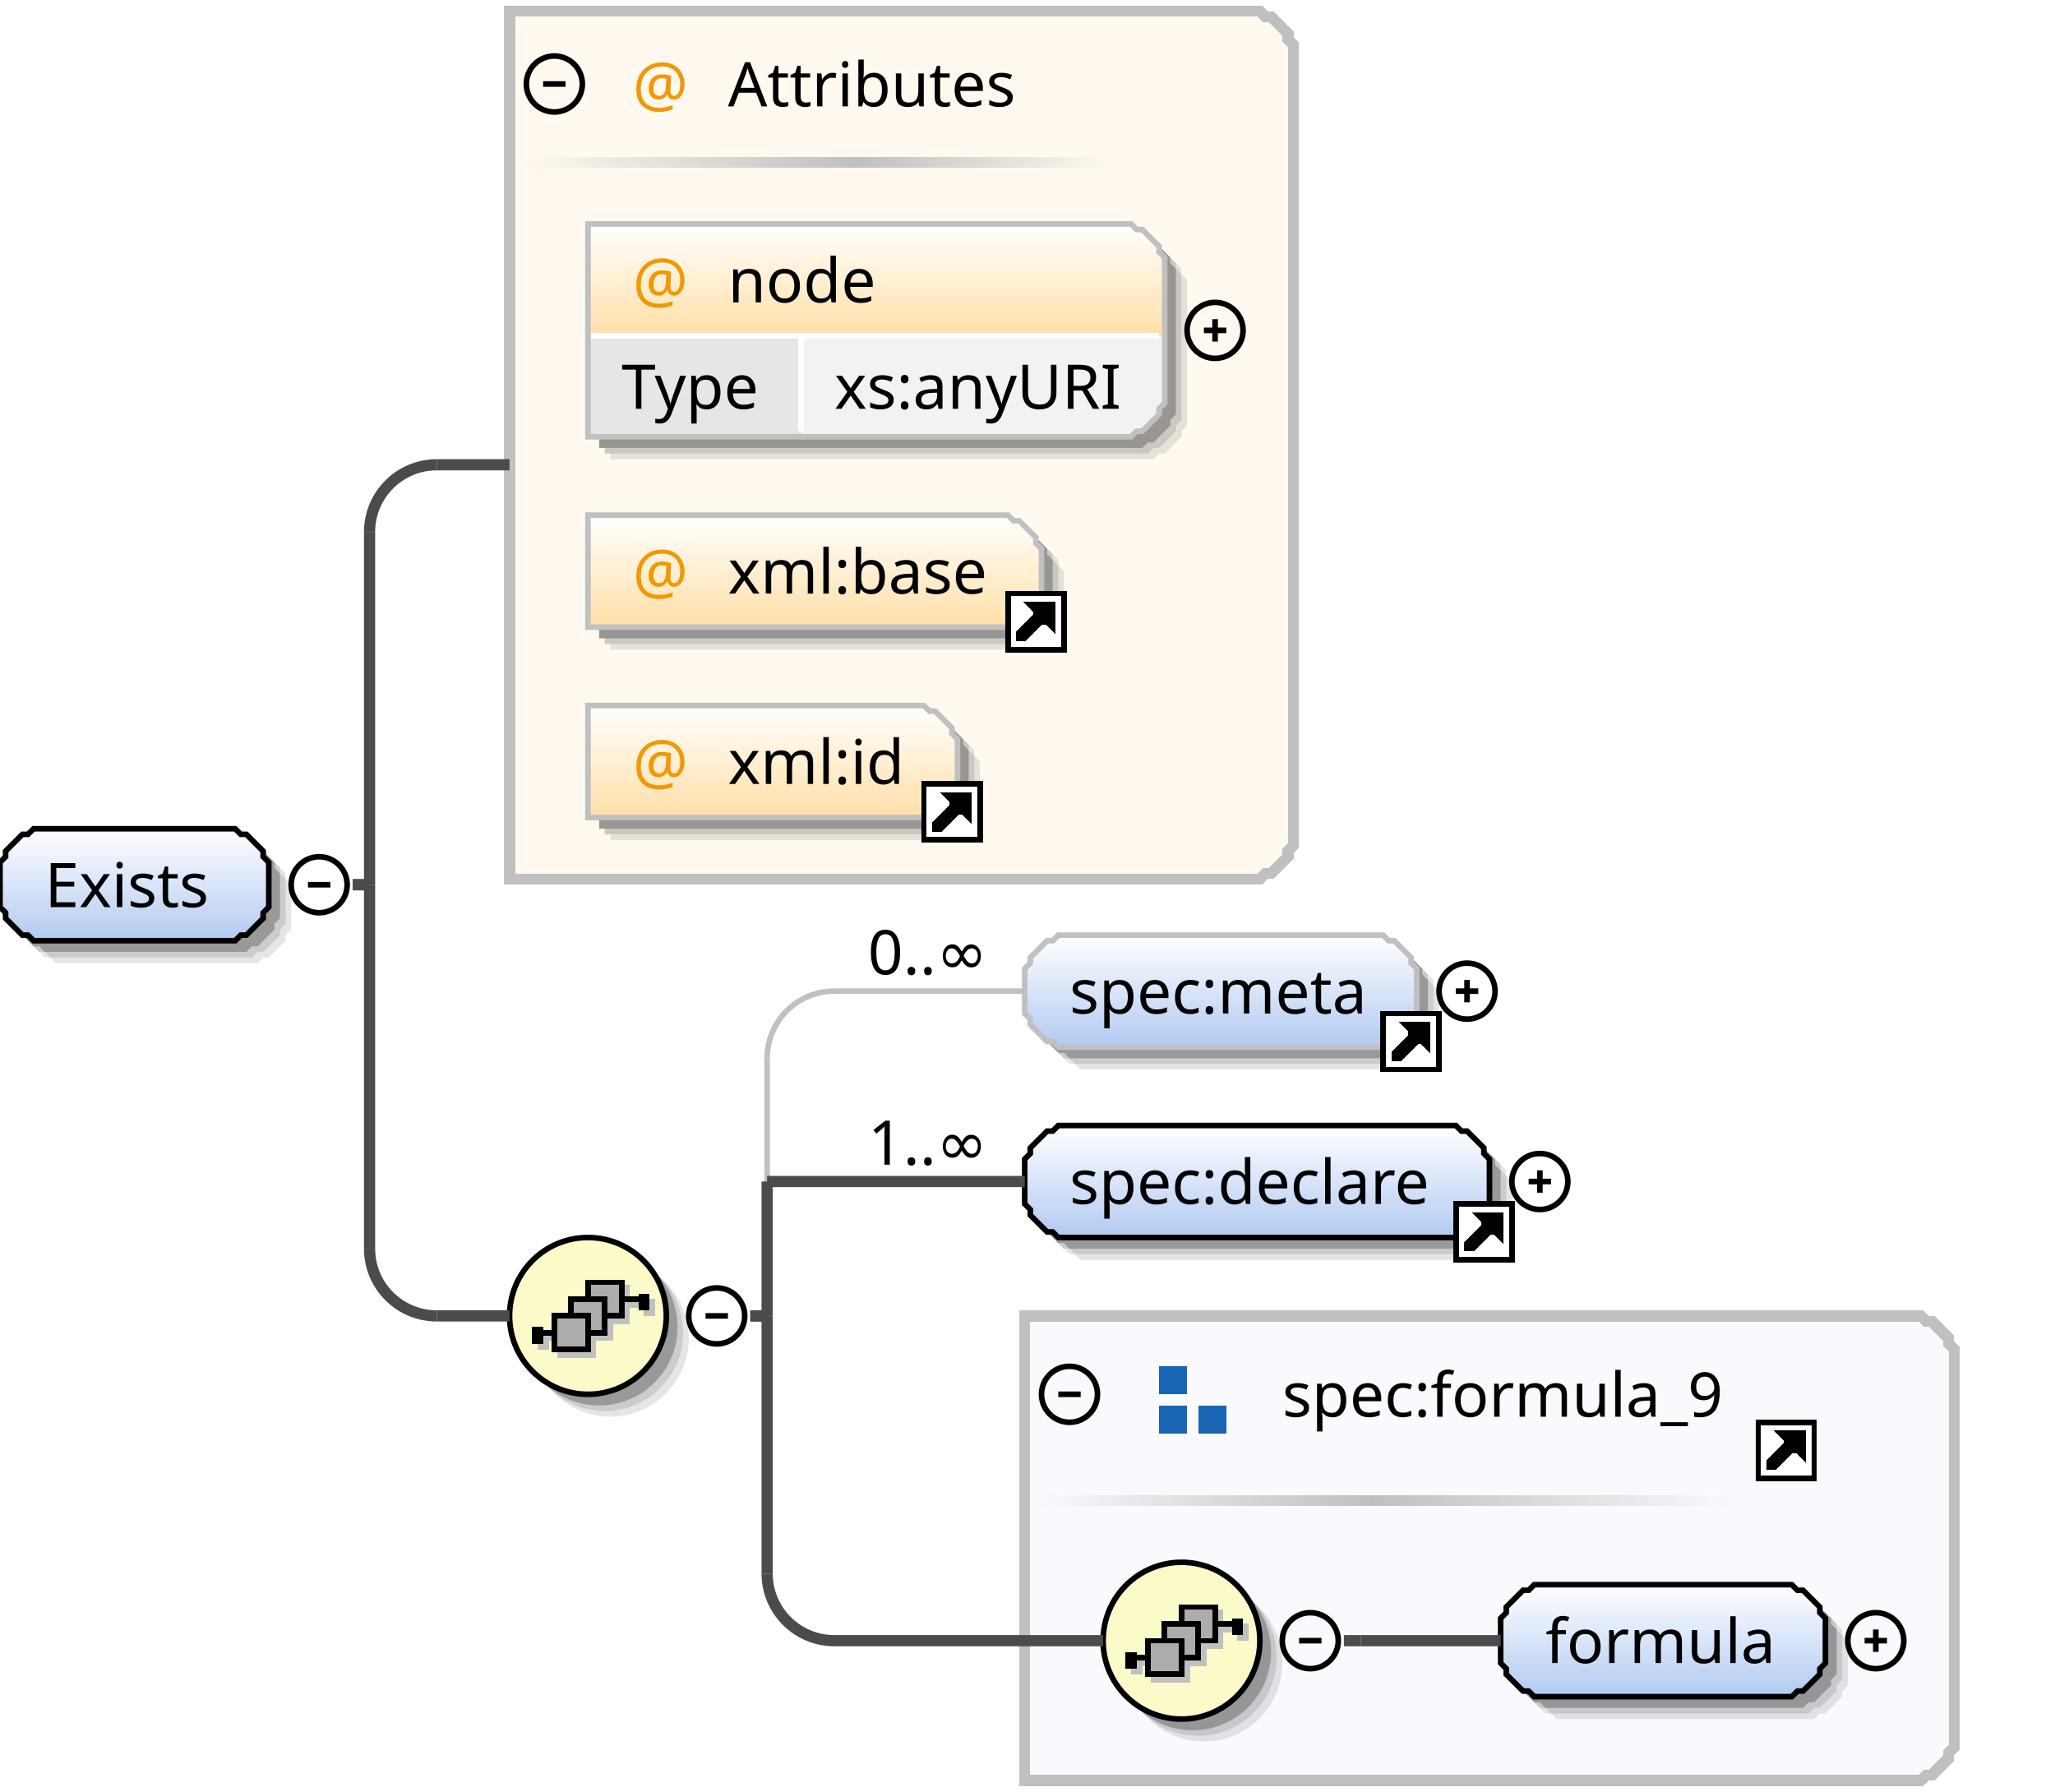
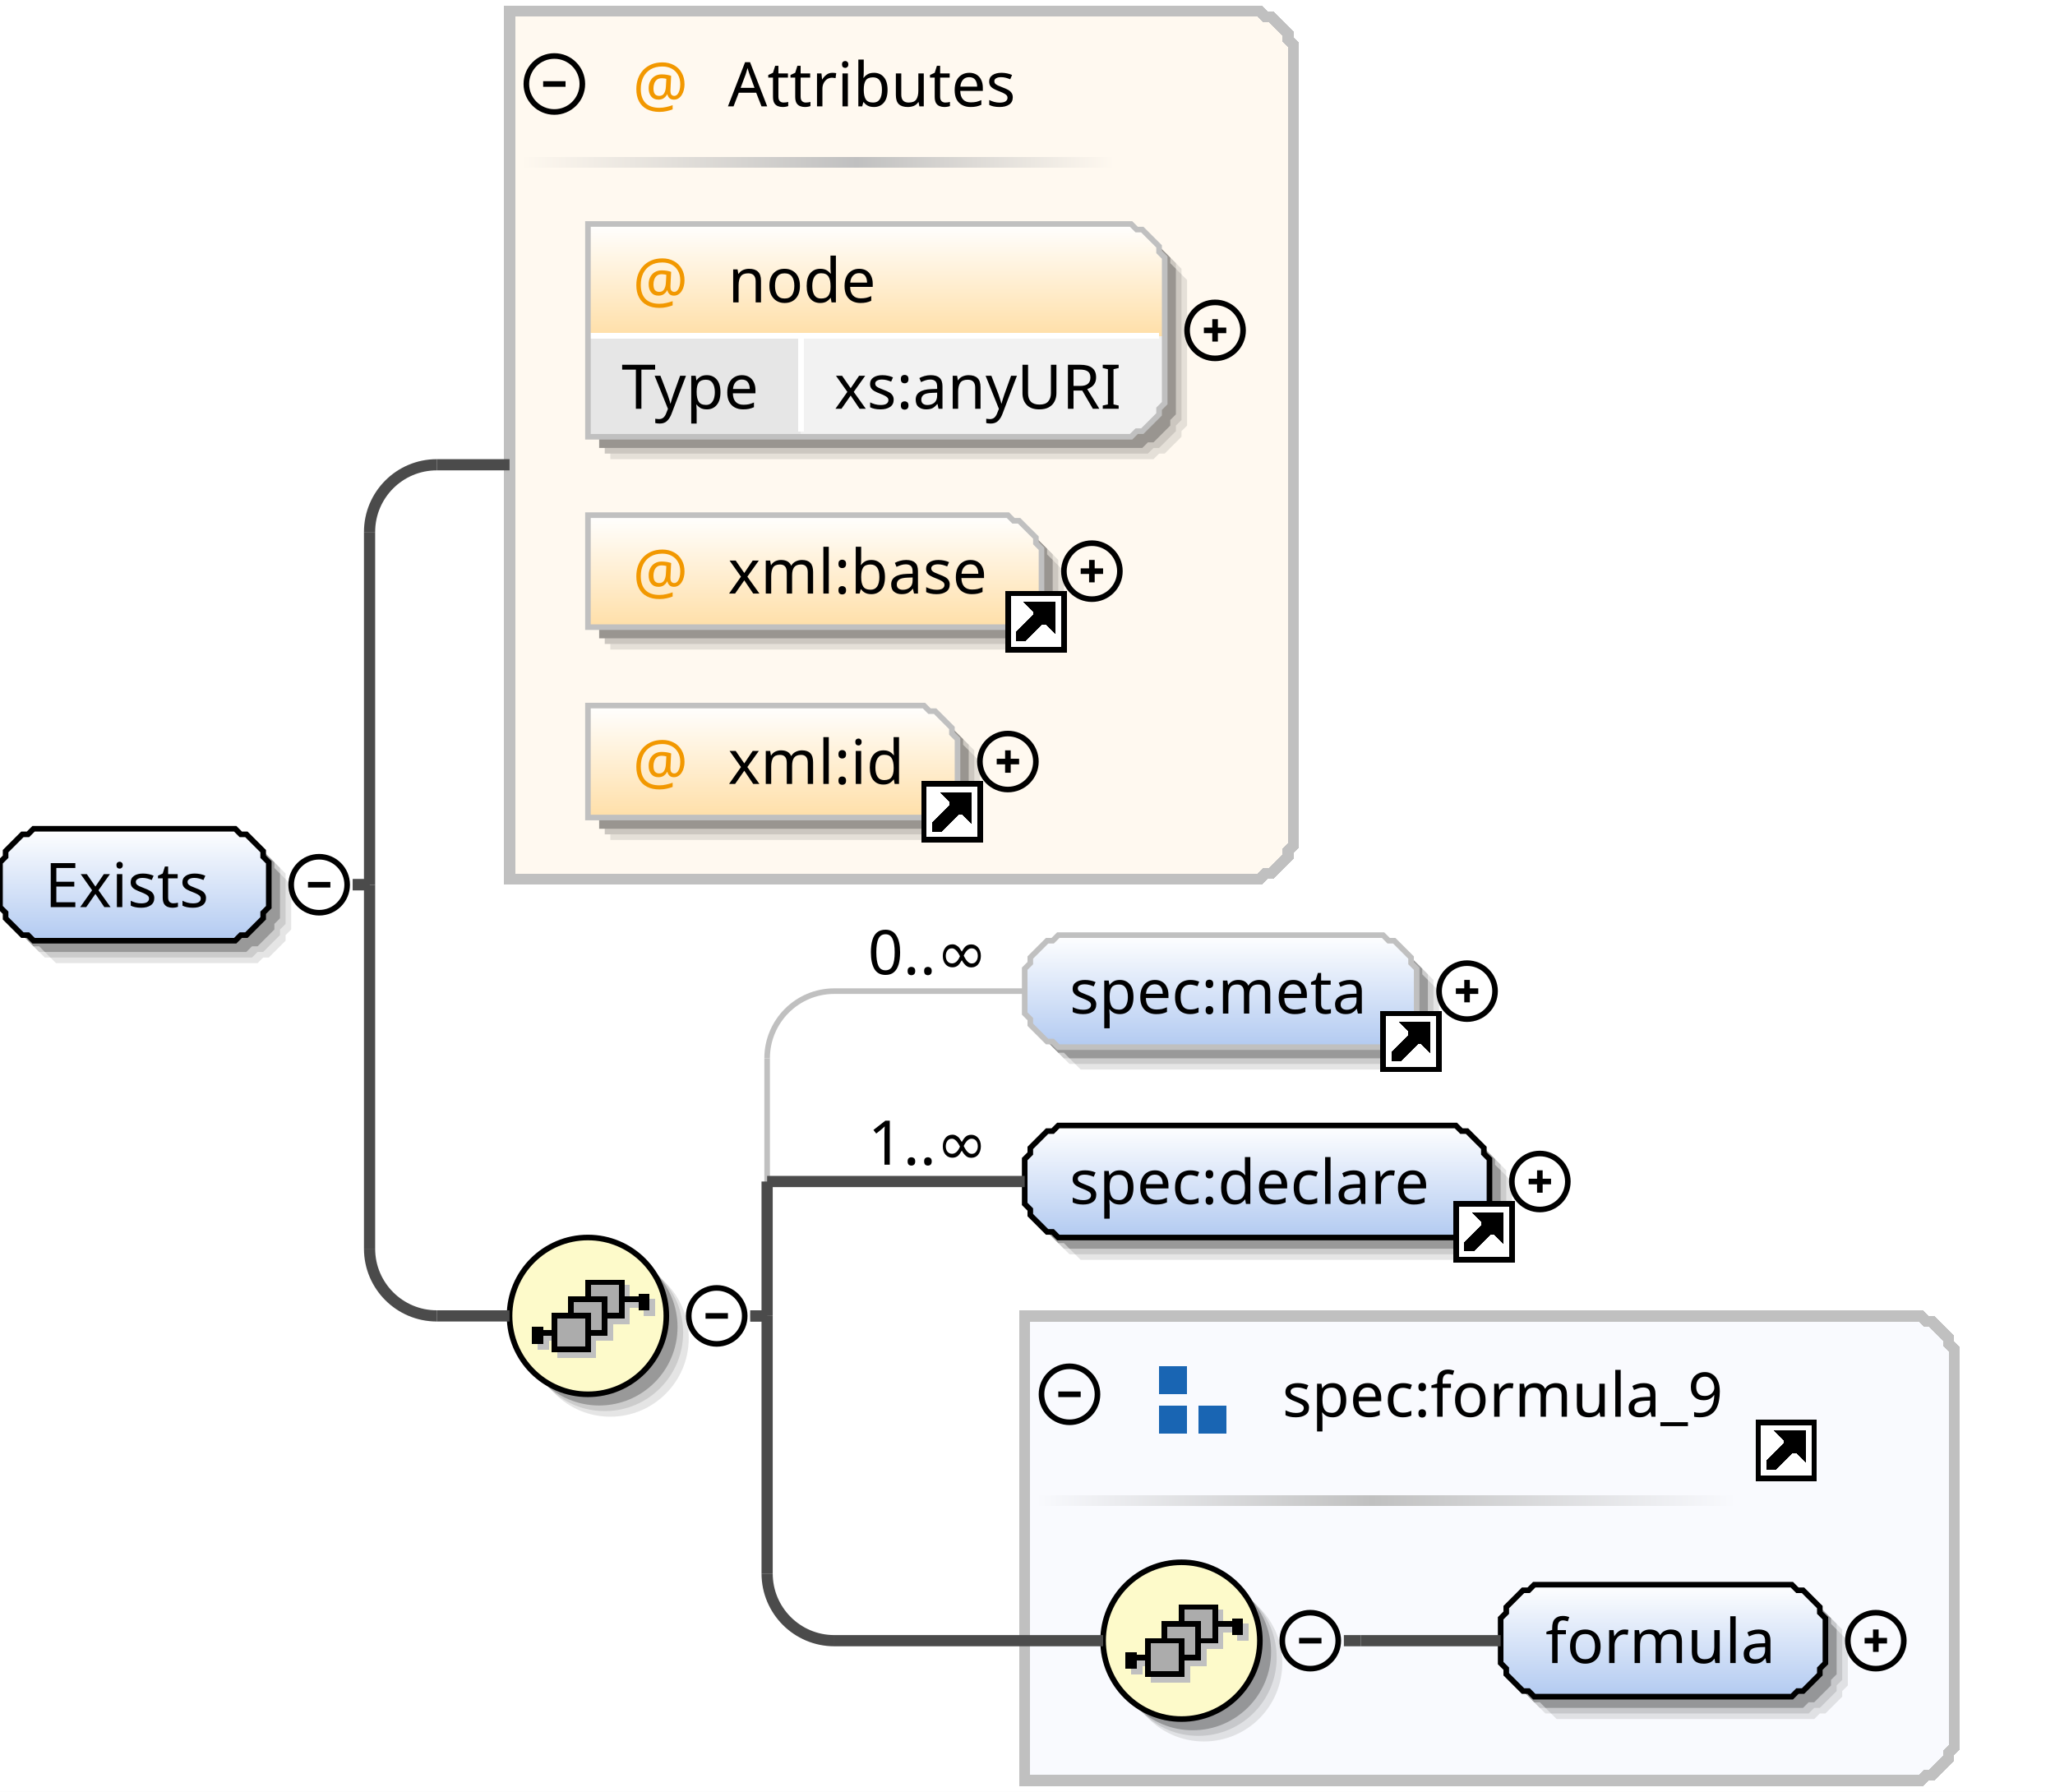
<svg xmlns="http://www.w3.org/2000/svg" color-interpolation="auto" color-rendering="auto" fill="black" fill-opacity="1" font-family="'Dialog'" font-size="12" font-style="normal" font-weight="normal" height="320" image-rendering="auto" shape-rendering="auto" stroke="black" stroke-dasharray="none" stroke-dashoffset="0" stroke-linecap="square" stroke-linejoin="miter" stroke-miterlimit="10" stroke-opacity="1" stroke-width="1" text-rendering="auto" width="367">
  <defs id="genericDefs" />
  <g>
    <defs id="defs1">
      <linearGradient gradientUnits="userSpaceOnUse" id="linearGradient1" spreadMethod="pad" x1="0" x2="0" y1="148" y2="168">
        <stop offset="0%" stop-color="white" stop-opacity="1" />
        <stop offset="100%" stop-color="rgb(178,202,241)" stop-opacity="1" />
      </linearGradient>
      <linearGradient gradientUnits="userSpaceOnUse" id="linearGradient2" spreadMethod="pad" x1="153" x2="199" y1="28" y2="28">
        <stop offset="0%" stop-color="silver" stop-opacity="1" />
        <stop offset="100%" stop-color="rgb(255,249,240)" stop-opacity="1" />
      </linearGradient>
      <linearGradient gradientUnits="userSpaceOnUse" id="linearGradient3" spreadMethod="pad" x1="93" x2="153" y1="28" y2="28">
        <stop offset="0%" stop-color="rgb(255,249,240)" stop-opacity="1" />
        <stop offset="100%" stop-color="silver" stop-opacity="1" />
      </linearGradient>
      <linearGradient gradientUnits="userSpaceOnUse" id="linearGradient4" spreadMethod="pad" x1="105" x2="105" y1="40" y2="60">
        <stop offset="0%" stop-color="white" stop-opacity="1" />
        <stop offset="100%" stop-color="rgb(255,223,168)" stop-opacity="1" />
      </linearGradient>
      <linearGradient gradientUnits="userSpaceOnUse" id="linearGradient5" spreadMethod="pad" x1="105" x2="105" y1="92" y2="112">
        <stop offset="0%" stop-color="white" stop-opacity="1" />
        <stop offset="100%" stop-color="rgb(255,223,168)" stop-opacity="1" />
      </linearGradient>
      <linearGradient gradientUnits="userSpaceOnUse" id="linearGradient6" spreadMethod="pad" x1="105" x2="105" y1="126" y2="146">
        <stop offset="0%" stop-color="white" stop-opacity="1" />
        <stop offset="100%" stop-color="rgb(255,223,168)" stop-opacity="1" />
      </linearGradient>
      <linearGradient gradientUnits="userSpaceOnUse" id="linearGradient7" spreadMethod="pad" x1="91" x2="91" y1="221" y2="249">
        <stop offset="0%" stop-color="rgb(253,250,202)" stop-opacity="1" />
        <stop offset="100%" stop-color="rgb(253,250,202)" stop-opacity="1" />
      </linearGradient>
      <linearGradient gradientUnits="userSpaceOnUse" id="linearGradient8" spreadMethod="pad" x1="183" x2="183" y1="167" y2="187">
        <stop offset="0%" stop-color="white" stop-opacity="1" />
        <stop offset="100%" stop-color="rgb(178,202,241)" stop-opacity="1" />
      </linearGradient>
      <linearGradient gradientUnits="userSpaceOnUse" id="linearGradient9" spreadMethod="pad" x1="183" x2="183" y1="201" y2="221">
        <stop offset="0%" stop-color="white" stop-opacity="1" />
        <stop offset="100%" stop-color="rgb(178,202,241)" stop-opacity="1" />
      </linearGradient>
      <linearGradient gradientUnits="userSpaceOnUse" id="linearGradient10" spreadMethod="pad" x1="245" x2="310" y1="267" y2="267">
        <stop offset="0%" stop-color="silver" stop-opacity="1" />
        <stop offset="100%" stop-color="rgb(249,250,254)" stop-opacity="1" />
      </linearGradient>
      <linearGradient gradientUnits="userSpaceOnUse" id="linearGradient11" spreadMethod="pad" x1="185" x2="245" y1="267" y2="267">
        <stop offset="0%" stop-color="rgb(249,250,254)" stop-opacity="1" />
        <stop offset="100%" stop-color="silver" stop-opacity="1" />
      </linearGradient>
      <linearGradient gradientUnits="userSpaceOnUse" id="linearGradient12" spreadMethod="pad" x1="197" x2="197" y1="279" y2="307">
        <stop offset="0%" stop-color="rgb(253,250,202)" stop-opacity="1" />
        <stop offset="100%" stop-color="rgb(253,250,202)" stop-opacity="1" />
      </linearGradient>
      <linearGradient gradientUnits="userSpaceOnUse" id="linearGradient13" spreadMethod="pad" x1="268" x2="268" y1="283" y2="303">
        <stop offset="0%" stop-color="white" stop-opacity="1" />
        <stop offset="100%" stop-color="rgb(178,202,241)" stop-opacity="1" />
      </linearGradient>
      <clipPath clipPathUnits="userSpaceOnUse" id="clipPath1">
        <path d="M0 0 L367 0 L367 320 L0 320 L0 0 Z" />
      </clipPath>
    </defs>
    <g fill="white" stroke="white" text-rendering="geometricPrecision">
      <rect clip-path="url(#clipPath1)" height="320" stroke="none" width="367" x="0" y="0" />
    </g>
    <g fill="rgb(229,229,229)" font-family="sans-serif" font-size="11" stroke="rgb(229,229,229)" text-rendering="geometricPrecision">
      <polygon clip-path="url(#clipPath1)" points=" 4 158 5 157 5 156 6 155 7 154 8 153 9 153 10 152 46 152 47 153 48 153 49 154 50 155 51 156 51 157 52 158 52 166 51 167 51 168 50 169 49 170 48 171 47 171 46 172 10 172 9 171 8 171 7 170 6 169 5 168 5 167 4 166" stroke="none" />
      <polygon clip-path="url(#clipPath1)" fill="rgb(204,204,204)" points=" 3 157 4 156 4 155 5 154 6 153 7 152 8 152 9 151 45 151 46 152 47 152 48 153 49 154 50 155 50 156 51 157 51 165 50 166 50 167 49 168 48 169 47 170 46 170 45 171 9 171 8 170 7 170 6 169 5 168 4 167 4 166 3 165" stroke="none" />
      <polygon clip-path="url(#clipPath1)" fill="rgb(153,153,153)" points=" 2 156 3 155 3 154 4 153 5 152 6 151 7 151 8 150 44 150 45 151 46 151 47 152 48 153 49 154 49 155 50 156 50 164 49 165 49 166 48 167 47 168 46 169 45 169 44 170 8 170 7 169 6 169 5 168 4 167 3 166 3 165 2 164" stroke="none" />
      <polygon clip-path="url(#clipPath1)" fill="url(#linearGradient1)" points=" 0 154 1 153 1 152 2 151 3 150 4 149 5 149 6 148 42 148 43 149 44 149 45 150 46 151 47 152 47 153 48 154 48 162 47 163 47 164 46 165 45 166 44 167 43 167 42 168 6 168 5 167 4 167 3 166 2 165 1 164 1 163 0 162" shape-rendering="crispEdges" stroke="none" />
      <polygon clip-path="url(#clipPath1)" fill="none" points=" 0 154 1 153 1 152 2 151 3 150 4 149 5 149 6 148 42 148 43 149 44 149 45 150 46 151 47 152 47 153 48 154 48 162 47 163 47 164 46 165 45 166 44 167 43 167 42 168 6 168 5 167 4 167 3 166 2 165 1 164 1 163 0 162" stroke="black" stroke-linecap="butt" />
    </g>
    <g font-family="sans-serif" font-size="11" shape-rendering="crispEdges" stroke-linecap="butt" text-rendering="geometricPrecision">
      <text clip-path="url(#clipPath1)" stroke="none" x="8" xml:space="preserve" y="162">Exists</text>
      <circle clip-path="url(#clipPath1)" cx="57" cy="158" fill="none" r="5" shape-rendering="auto" />
      <line clip-path="url(#clipPath1)" fill="none" shape-rendering="auto" x1="55" x2="59" y1="158" y2="158" />
      <polygon clip-path="url(#clipPath1)" fill="rgb(255,249,240)" points=" 91 2 225 2 226 3 227 3 228 4 229 5 230 6 230 7 231 8 231 151 230 152 230 153 229 154 228 155 227 156 226 156 225 157 91 157" stroke="none" stroke-width="2" />
      <polygon clip-path="url(#clipPath1)" fill="none" points=" 91 2 225 2 226 3 227 3 228 4 229 5 230 6 230 7 231 8 231 151 230 152 230 153 229 154 228 155 227 156 226 156 225 157 91 157" stroke="silver" stroke-width="2" />
      <rect clip-path="url(#clipPath1)" fill="url(#linearGradient2)" height="2" stroke="none" stroke-width="2" width="46" x="153" y="28" />
      <rect clip-path="url(#clipPath1)" fill="url(#linearGradient3)" height="2" stroke="none" stroke-width="2" width="60" x="93" y="28" />
      <text clip-path="url(#clipPath1)" fill="rgb(242,152,0)" stroke="none" x="113" xml:space="preserve" y="19">@</text>
      <text clip-path="url(#clipPath1)" stroke="none" x="130" xml:space="preserve" y="19">Attributes</text>
      <circle clip-path="url(#clipPath1)" cx="99" cy="15" fill="none" r="5" shape-rendering="auto" />
      <line clip-path="url(#clipPath1)" fill="none" shape-rendering="auto" x1="97" x2="101" y1="15" y2="15" />
      <polygon clip-path="url(#clipPath1)" fill="rgb(229,224,216)" points=" 109 44 206 44 207 45 208 45 209 46 210 47 211 48 211 49 212 50 212 76 211 77 211 78 210 79 209 80 208 81 207 81 206 82 109 82" shape-rendering="auto" stroke="none" />
      <polygon clip-path="url(#clipPath1)" fill="rgb(204,199,192)" points=" 108 43 205 43 206 44 207 44 208 45 209 46 210 47 210 48 211 49 211 75 210 76 210 77 209 78 208 79 207 80 206 80 205 81 108 81" shape-rendering="auto" stroke="none" />
      <polygon clip-path="url(#clipPath1)" fill="rgb(153,149,144)" points=" 107 42 204 42 205 43 206 43 207 44 208 45 209 46 209 47 210 48 210 74 209 75 209 76 208 77 207 78 206 79 205 79 204 80 107 80" shape-rendering="auto" stroke="none" />
      <polygon clip-path="url(#clipPath1)" fill="url(#linearGradient4)" points=" 105 40 202 40 203 41 204 41 205 42 206 43 207 44 207 45 208 46 208 60 207 60 207 60 206 60 205 60 204 60 203 60 202 60 105 60" stroke="none" />
      <polygon clip-path="url(#clipPath1)" fill="rgb(230,230,230)" points=" 105 60 143 60 143 60 143 60 143 60 143 60 143 60 143 60 143 60 143 72 143 73 143 74 143 75 143 76 143 77 143 77 143 78 105 78" stroke="none" />
      <polygon clip-path="url(#clipPath1)" fill="rgb(242,242,242)" points=" 143 60 202 60 203 60 204 60 205 60 206 60 207 60 207 60 208 60 208 72 207 73 207 74 206 75 205 76 204 77 203 77 202 78 143 78" stroke="none" />
      <line clip-path="url(#clipPath1)" fill="none" stroke="white" x1="105" x2="207" y1="60" y2="60" />
      <text clip-path="url(#clipPath1)" stroke="none" x="111" xml:space="preserve" y="73">Type</text>
      <text clip-path="url(#clipPath1)" stroke="none" x="149" xml:space="preserve" y="73">xs:anyURI</text>
      <line clip-path="url(#clipPath1)" fill="none" stroke="white" x1="143" x2="143" y1="60" y2="77" />
      <polygon clip-path="url(#clipPath1)" fill="none" points=" 105 40 202 40 203 41 204 41 205 42 206 43 207 44 207 45 208 46 208 72 207 73 207 74 206 75 205 76 204 77 203 77 202 78 105 78" shape-rendering="auto" stroke="silver" />
      <text clip-path="url(#clipPath1)" fill="rgb(242,152,0)" stroke="none" x="113" xml:space="preserve" y="54">@</text>
      <text clip-path="url(#clipPath1)" stroke="none" x="130" xml:space="preserve" y="54">node</text>
      <circle clip-path="url(#clipPath1)" cx="217" cy="59" fill="none" r="5" shape-rendering="auto" />
      <line clip-path="url(#clipPath1)" fill="none" shape-rendering="auto" x1="215" x2="219" y1="59" y2="59" />
      <line clip-path="url(#clipPath1)" fill="none" shape-rendering="auto" x1="217" x2="217" y1="57" y2="61" />
      <polygon clip-path="url(#clipPath1)" fill="rgb(229,224,216)" points=" 109 96 184 96 185 97 186 97 187 98 188 99 189 100 189 101 190 102 190 110 189 111 189 112 188 113 187 114 186 115 185 115 184 116 109 116" shape-rendering="auto" stroke="none" />
      <polygon clip-path="url(#clipPath1)" fill="rgb(204,199,192)" points=" 108 95 183 95 184 96 185 96 186 97 187 98 188 99 188 100 189 101 189 109 188 110 188 111 187 112 186 113 185 114 184 114 183 115 108 115" shape-rendering="auto" stroke="none" />
      <polygon clip-path="url(#clipPath1)" fill="rgb(153,149,144)" points=" 107 94 182 94 183 95 184 95 185 96 186 97 187 98 187 99 188 100 188 108 187 109 187 110 186 111 185 112 184 113 183 113 182 114 107 114" shape-rendering="auto" stroke="none" />
      <polygon clip-path="url(#clipPath1)" fill="url(#linearGradient5)" points=" 105 92 180 92 181 93 182 93 183 94 184 95 185 96 185 97 186 98 186 106 185 107 185 108 184 109 183 110 182 111 181 111 180 112 105 112" stroke="none" />
      <polygon clip-path="url(#clipPath1)" fill="none" points=" 105 92 180 92 181 93 182 93 183 94 184 95 185 96 185 97 186 98 186 106 185 107 185 108 184 109 183 110 182 111 181 111 180 112 105 112" shape-rendering="auto" stroke="silver" />
      <text clip-path="url(#clipPath1)" fill="rgb(242,152,0)" stroke="none" x="113" xml:space="preserve" y="106">@</text>
      <text clip-path="url(#clipPath1)" stroke="none" x="130" xml:space="preserve" y="106">xml:base</text>
      <rect clip-path="url(#clipPath1)" fill="white" height="10" stroke="none" width="10" x="180" y="106" />
      <polygon clip-path="url(#clipPath1)" fill="none" points=" 182 114 182 113 185 110 185 109 184 108 188 108 188 112 187 111 186 111 183 114" />
      <polygon clip-path="url(#clipPath1)" points=" 182 114 182 113 185 110 185 109 184 108 188 108 188 112 187 111 186 111 183 114" stroke="none" />
      <rect clip-path="url(#clipPath1)" fill="none" height="10" width="10" x="180" y="106" />
+       <circle clip-path="url(#clipPath1)" cx="195" cy="102" fill="none" r="5" shape-rendering="auto" />
+       <line clip-path="url(#clipPath1)" fill="none" shape-rendering="auto" x1="193" x2="197" y1="102" y2="102" />
+       <line clip-path="url(#clipPath1)" fill="none" shape-rendering="auto" x1="195" x2="195" y1="100" y2="104" />
      <polygon clip-path="url(#clipPath1)" fill="rgb(229,224,216)" points=" 109 130 169 130 170 131 171 131 172 132 173 133 174 134 174 135 175 136 175 144 174 145 174 146 173 147 172 148 171 149 170 149 169 150 109 150" shape-rendering="auto" stroke="none" />
      <polygon clip-path="url(#clipPath1)" fill="rgb(204,199,192)" points=" 108 129 168 129 169 130 170 130 171 131 172 132 173 133 173 134 174 135 174 143 173 144 173 145 172 146 171 147 170 148 169 148 168 149 108 149" shape-rendering="auto" stroke="none" />
      <polygon clip-path="url(#clipPath1)" fill="rgb(153,149,144)" points=" 107 128 167 128 168 129 169 129 170 130 171 131 172 132 172 133 173 134 173 142 172 143 172 144 171 145 170 146 169 147 168 147 167 148 107 148" shape-rendering="auto" stroke="none" />
      <polygon clip-path="url(#clipPath1)" fill="url(#linearGradient6)" points=" 105 126 165 126 166 127 167 127 168 128 169 129 170 130 170 131 171 132 171 140 170 141 170 142 169 143 168 144 167 145 166 145 165 146 105 146" stroke="none" />
      <polygon clip-path="url(#clipPath1)" fill="none" points=" 105 126 165 126 166 127 167 127 168 128 169 129 170 130 170 131 171 132 171 140 170 141 170 142 169 143 168 144 167 145 166 145 165 146 105 146" shape-rendering="auto" stroke="silver" />
      <text clip-path="url(#clipPath1)" fill="rgb(242,152,0)" stroke="none" x="113" xml:space="preserve" y="140">@</text>
      <text clip-path="url(#clipPath1)" stroke="none" x="130" xml:space="preserve" y="140">xml:id</text>
      <rect clip-path="url(#clipPath1)" fill="white" height="10" stroke="none" width="10" x="165" y="140" />
      <polygon clip-path="url(#clipPath1)" fill="none" points=" 167 148 167 147 170 144 170 143 169 142 173 142 173 146 172 145 171 145 168 148" />
      <polygon clip-path="url(#clipPath1)" points=" 167 148 167 147 170 144 170 143 169 142 173 142 173 146 172 145 171 145 168 148" stroke="none" />
      <rect clip-path="url(#clipPath1)" fill="none" height="10" width="10" x="165" y="140" />
+       <circle clip-path="url(#clipPath1)" cx="180" cy="136" fill="none" r="5" shape-rendering="auto" />
+       <line clip-path="url(#clipPath1)" fill="none" shape-rendering="auto" x1="178" x2="182" y1="136" y2="136" />
+       <line clip-path="url(#clipPath1)" fill="none" shape-rendering="auto" x1="180" x2="180" y1="134" y2="138" />
      <circle clip-path="url(#clipPath1)" cx="109" cy="239" fill="rgb(229,229,229)" r="14" shape-rendering="auto" stroke="none" />
      <circle clip-path="url(#clipPath1)" cx="108" cy="238" fill="rgb(204,204,204)" r="14" shape-rendering="auto" stroke="none" />
      <circle clip-path="url(#clipPath1)" cx="107" cy="237" fill="rgb(153,153,153)" r="14" shape-rendering="auto" stroke="none" />
      <circle clip-path="url(#clipPath1)" cx="105" cy="235" fill="url(#linearGradient7)" r="14" stroke="none" />
      <circle clip-path="url(#clipPath1)" cx="105" cy="235" fill="none" r="14" shape-rendering="auto" />
      <line clip-path="url(#clipPath1)" fill="none" stroke="silver" x1="112" x2="116" y1="233" y2="233" />
      <rect clip-path="url(#clipPath1)" fill="silver" height="3" stroke="none" width="2" x="115" y="232" />
      <rect clip-path="url(#clipPath1)" fill="silver" height="6" stroke="none" width="6" x="106" y="230" />
      <rect clip-path="url(#clipPath1)" fill="none" height="6" stroke="silver" width="6" x="106" y="230" />
      <rect clip-path="url(#clipPath1)" fill="silver" height="6" stroke="none" width="6" x="103" y="233" />
      <rect clip-path="url(#clipPath1)" fill="none" height="6" stroke="silver" width="6" x="103" y="233" />
      <rect clip-path="url(#clipPath1)" fill="silver" height="6" stroke="none" width="6" x="100" y="236" />
      <rect clip-path="url(#clipPath1)" fill="none" height="6" stroke="silver" width="6" x="100" y="236" />
      <line clip-path="url(#clipPath1)" fill="none" stroke="silver" x1="100" x2="96" y1="239" y2="239" />
      <rect clip-path="url(#clipPath1)" fill="silver" height="3" stroke="none" width="2" x="96" y="238" />
      <line clip-path="url(#clipPath1)" fill="none" x1="111" x2="115" y1="232" y2="232" />
      <rect clip-path="url(#clipPath1)" height="3" stroke="none" width="2" x="114" y="231" />
      <rect clip-path="url(#clipPath1)" fill="rgb(172,172,172)" height="6" stroke="none" width="6" x="105" y="229" />
      <rect clip-path="url(#clipPath1)" fill="none" height="6" width="6" x="105" y="229" />
      <rect clip-path="url(#clipPath1)" fill="rgb(172,172,172)" height="6" stroke="none" width="6" x="102" y="232" />
      <rect clip-path="url(#clipPath1)" fill="none" height="6" width="6" x="102" y="232" />
      <rect clip-path="url(#clipPath1)" fill="rgb(172,172,172)" height="6" stroke="none" width="6" x="99" y="235" />
      <rect clip-path="url(#clipPath1)" fill="none" height="6" width="6" x="99" y="235" />
      <line clip-path="url(#clipPath1)" fill="none" x1="99" x2="95" y1="238" y2="238" />
      <rect clip-path="url(#clipPath1)" height="3" stroke="none" width="2" x="95" y="237" />
      <circle clip-path="url(#clipPath1)" cx="128" cy="235" fill="none" r="5" shape-rendering="auto" />
      <line clip-path="url(#clipPath1)" fill="none" shape-rendering="auto" x1="126" x2="130" y1="235" y2="235" />
      <polygon clip-path="url(#clipPath1)" fill="rgb(229,229,229)" points=" 187 177 188 176 188 175 189 174 190 173 191 172 192 172 193 171 251 171 252 172 253 172 254 173 255 174 256 175 256 176 257 177 257 185 256 186 256 187 255 188 254 189 253 190 252 190 251 191 193 191 192 190 191 190 190 189 189 188 188 187 188 186 187 185" shape-rendering="auto" stroke="none" />
      <polygon clip-path="url(#clipPath1)" fill="rgb(204,204,204)" points=" 186 176 187 175 187 174 188 173 189 172 190 171 191 171 192 170 250 170 251 171 252 171 253 172 254 173 255 174 255 175 256 176 256 184 255 185 255 186 254 187 253 188 252 189 251 189 250 190 192 190 191 189 190 189 189 188 188 187 187 186 187 185 186 184" shape-rendering="auto" stroke="none" />
      <polygon clip-path="url(#clipPath1)" fill="rgb(153,153,153)" points=" 185 175 186 174 186 173 187 172 188 171 189 170 190 170 191 169 249 169 250 170 251 170 252 171 253 172 254 173 254 174 255 175 255 183 254 184 254 185 253 186 252 187 251 188 250 188 249 189 191 189 190 188 189 188 188 187 187 186 186 185 186 184 185 183" shape-rendering="auto" stroke="none" />
      <polygon clip-path="url(#clipPath1)" fill="url(#linearGradient8)" points=" 183 173 184 172 184 171 185 170 186 169 187 168 188 168 189 167 247 167 248 168 249 168 250 169 251 170 252 171 252 172 253 173 253 181 252 182 252 183 251 184 250 185 249 186 248 186 247 187 189 187 188 186 187 186 186 185 185 184 184 183 184 182 183 181" stroke="none" />
      <polygon clip-path="url(#clipPath1)" fill="none" points=" 183 173 184 172 184 171 185 170 186 169 187 168 188 168 189 167 247 167 248 168 249 168 250 169 251 170 252 171 252 172 253 173 253 181 252 182 252 183 251 184 250 185 249 186 248 186 247 187 189 187 188 186 187 186 186 185 185 184 184 183 184 182 183 181" shape-rendering="auto" stroke="silver" />
      <text clip-path="url(#clipPath1)" stroke="none" x="191" xml:space="preserve" y="181">spec:meta</text>
      <rect clip-path="url(#clipPath1)" fill="white" height="10" stroke="none" width="10" x="247" y="181" />
      <polygon clip-path="url(#clipPath1)" fill="none" points=" 249 189 249 188 252 185 252 184 251 183 255 183 255 187 254 186 253 186 250 189" />
      <polygon clip-path="url(#clipPath1)" points=" 249 189 249 188 252 185 252 184 251 183 255 183 255 187 254 186 253 186 250 189" stroke="none" />
      <rect clip-path="url(#clipPath1)" fill="none" height="10" width="10" x="247" y="181" />
      <circle clip-path="url(#clipPath1)" cx="262" cy="177" fill="none" r="5" shape-rendering="auto" />
      <line clip-path="url(#clipPath1)" fill="none" shape-rendering="auto" x1="260" x2="264" y1="177" y2="177" />
      <line clip-path="url(#clipPath1)" fill="none" shape-rendering="auto" x1="262" x2="262" y1="175" y2="179" />
      <line clip-path="url(#clipPath1)" fill="none" shape-rendering="auto" stroke="silver" x1="134" x2="137" y1="235" y2="235" />
      <line clip-path="url(#clipPath1)" fill="none" shape-rendering="auto" stroke="silver" x1="137" x2="137" y1="189" y2="235" />
      <line clip-path="url(#clipPath1)" fill="none" shape-rendering="auto" stroke="silver" x1="149" x2="183" y1="177" y2="177" />
      <path clip-path="url(#clipPath1)" d="M137 189 A12 12 0 0 1 149 177" fill="none" shape-rendering="auto" stroke="silver" />
      <text clip-path="url(#clipPath1)" shape-rendering="auto" stroke="none" x="155" xml:space="preserve" y="174">0..∞</text>
      <polygon clip-path="url(#clipPath1)" fill="rgb(229,229,229)" points=" 187 211 188 210 188 209 189 208 190 207 191 206 192 206 193 205 264 205 265 206 266 206 267 207 268 208 269 209 269 210 270 211 270 219 269 220 269 221 268 222 267 223 266 224 265 224 264 225 193 225 192 224 191 224 190 223 189 222 188 221 188 220 187 219" shape-rendering="auto" stroke="none" />
      <polygon clip-path="url(#clipPath1)" fill="rgb(204,204,204)" points=" 186 210 187 209 187 208 188 207 189 206 190 205 191 205 192 204 263 204 264 205 265 205 266 206 267 207 268 208 268 209 269 210 269 218 268 219 268 220 267 221 266 222 265 223 264 223 263 224 192 224 191 223 190 223 189 222 188 221 187 220 187 219 186 218" shape-rendering="auto" stroke="none" />
      <polygon clip-path="url(#clipPath1)" fill="rgb(153,153,153)" points=" 185 209 186 208 186 207 187 206 188 205 189 204 190 204 191 203 262 203 263 204 264 204 265 205 266 206 267 207 267 208 268 209 268 217 267 218 267 219 266 220 265 221 264 222 263 222 262 223 191 223 190 222 189 222 188 221 187 220 186 219 186 218 185 217" shape-rendering="auto" stroke="none" />
      <polygon clip-path="url(#clipPath1)" fill="url(#linearGradient9)" points=" 183 207 184 206 184 205 185 204 186 203 187 202 188 202 189 201 260 201 261 202 262 202 263 203 264 204 265 205 265 206 266 207 266 215 265 216 265 217 264 218 263 219 262 220 261 220 260 221 189 221 188 220 187 220 186 219 185 218 184 217 184 216 183 215" stroke="none" />
      <polygon clip-path="url(#clipPath1)" fill="none" points=" 183 207 184 206 184 205 185 204 186 203 187 202 188 202 189 201 260 201 261 202 262 202 263 203 264 204 265 205 265 206 266 207 266 215 265 216 265 217 264 218 263 219 262 220 261 220 260 221 189 221 188 220 187 220 186 219 185 218 184 217 184 216 183 215" shape-rendering="auto" />
      <text clip-path="url(#clipPath1)" stroke="none" x="191" xml:space="preserve" y="215">spec:declare</text>
      <rect clip-path="url(#clipPath1)" fill="white" height="10" stroke="none" width="10" x="260" y="215" />
      <polygon clip-path="url(#clipPath1)" fill="none" points=" 262 223 262 222 265 219 265 218 264 217 268 217 268 221 267 220 266 220 263 223" />
      <polygon clip-path="url(#clipPath1)" points=" 262 223 262 222 265 219 265 218 264 217 268 217 268 221 267 220 266 220 263 223" stroke="none" />
      <rect clip-path="url(#clipPath1)" fill="none" height="10" width="10" x="260" y="215" />
      <circle clip-path="url(#clipPath1)" cx="275" cy="211" fill="none" r="5" shape-rendering="auto" />
      <line clip-path="url(#clipPath1)" fill="none" shape-rendering="auto" x1="273" x2="277" y1="211" y2="211" />
      <line clip-path="url(#clipPath1)" fill="none" shape-rendering="auto" x1="275" x2="275" y1="209" y2="213" />
    </g>
    <g fill="rgb(75,75,75)" font-family="sans-serif" font-size="11" stroke="rgb(75,75,75)" stroke-linecap="butt" stroke-width="2" text-rendering="geometricPrecision">
      <line clip-path="url(#clipPath1)" fill="none" x1="134" x2="137" y1="235" y2="235" />
      <line clip-path="url(#clipPath1)" fill="none" x1="137" x2="137" y1="211" y2="235" />
      <line clip-path="url(#clipPath1)" fill="none" x1="137" x2="183" y1="211" y2="211" />
      <text clip-path="url(#clipPath1)" fill="black" stroke="none" stroke-width="1" x="155" xml:space="preserve" y="208">1..∞</text>
      <polygon clip-path="url(#clipPath1)" fill="rgb(249,250,254)" points=" 183 235 343 235 344 236 345 236 346 237 347 238 348 239 348 240 349 241 349 312 348 313 348 314 347 315 346 316 345 317 344 317 343 318 183 318" shape-rendering="crispEdges" stroke="none" />
      <polygon clip-path="url(#clipPath1)" fill="none" points=" 183 235 343 235 344 236 345 236 346 237 347 238 348 239 348 240 349 241 349 312 348 313 348 314 347 315 346 316 345 317 344 317 343 318 183 318" shape-rendering="crispEdges" stroke="silver" />
      <rect clip-path="url(#clipPath1)" fill="url(#linearGradient10)" height="2" shape-rendering="crispEdges" stroke="none" width="65" x="245" y="267" />
      <rect clip-path="url(#clipPath1)" fill="url(#linearGradient11)" height="2" shape-rendering="crispEdges" stroke="none" width="60" x="185" y="267" />
    </g>
    <g fill="rgb(25,101,179)" font-family="sans-serif" font-size="11" shape-rendering="crispEdges" stroke="rgb(25,101,179)" stroke-linecap="butt" text-rendering="geometricPrecision">
      <rect clip-path="url(#clipPath1)" height="5" stroke="none" width="5" x="207" y="244" />
      <rect clip-path="url(#clipPath1)" height="5" stroke="none" width="5" x="207" y="251" />
      <rect clip-path="url(#clipPath1)" height="5" stroke="none" width="5" x="214" y="251" />
      <text clip-path="url(#clipPath1)" fill="black" stroke="none" x="229" xml:space="preserve" y="253">spec:formula_9</text>
      <rect clip-path="url(#clipPath1)" fill="white" height="10" stroke="none" width="10" x="314" y="254" />
      <polygon clip-path="url(#clipPath1)" fill="none" points=" 316 262 316 261 319 258 319 257 318 256 322 256 322 260 321 259 320 259 317 262" stroke="black" />
      <polygon clip-path="url(#clipPath1)" fill="black" points=" 316 262 316 261 319 258 319 257 318 256 322 256 322 260 321 259 320 259 317 262" stroke="none" />
      <rect clip-path="url(#clipPath1)" fill="none" height="10" stroke="black" width="10" x="314" y="254" />
      <circle clip-path="url(#clipPath1)" cx="191" cy="249" fill="none" r="5" shape-rendering="auto" stroke="black" />
      <line clip-path="url(#clipPath1)" fill="none" shape-rendering="auto" stroke="black" x1="189" x2="193" y1="249" y2="249" />
      <circle clip-path="url(#clipPath1)" cx="215" cy="297" fill="rgb(224,225,228)" r="14" shape-rendering="auto" stroke="none" />
      <circle clip-path="url(#clipPath1)" cx="214" cy="296" fill="rgb(199,200,203)" r="14" shape-rendering="auto" stroke="none" />
      <circle clip-path="url(#clipPath1)" cx="213" cy="295" fill="rgb(149,150,152)" r="14" shape-rendering="auto" stroke="none" />
      <circle clip-path="url(#clipPath1)" cx="211" cy="293" fill="url(#linearGradient12)" r="14" stroke="none" />
      <circle clip-path="url(#clipPath1)" cx="211" cy="293" fill="none" r="14" shape-rendering="auto" stroke="black" />
      <line clip-path="url(#clipPath1)" fill="none" stroke="silver" x1="218" x2="222" y1="291" y2="291" />
      <rect clip-path="url(#clipPath1)" fill="silver" height="3" stroke="none" width="2" x="221" y="290" />
      <rect clip-path="url(#clipPath1)" fill="silver" height="6" stroke="none" width="6" x="212" y="288" />
      <rect clip-path="url(#clipPath1)" fill="none" height="6" stroke="silver" width="6" x="212" y="288" />
      <rect clip-path="url(#clipPath1)" fill="silver" height="6" stroke="none" width="6" x="209" y="291" />
      <rect clip-path="url(#clipPath1)" fill="none" height="6" stroke="silver" width="6" x="209" y="291" />
      <rect clip-path="url(#clipPath1)" fill="silver" height="6" stroke="none" width="6" x="206" y="294" />
      <rect clip-path="url(#clipPath1)" fill="none" height="6" stroke="silver" width="6" x="206" y="294" />
      <line clip-path="url(#clipPath1)" fill="none" stroke="silver" x1="206" x2="202" y1="297" y2="297" />
      <rect clip-path="url(#clipPath1)" fill="silver" height="3" stroke="none" width="2" x="202" y="296" />
      <line clip-path="url(#clipPath1)" fill="none" stroke="black" x1="217" x2="221" y1="290" y2="290" />
      <rect clip-path="url(#clipPath1)" fill="black" height="3" stroke="none" width="2" x="220" y="289" />
      <rect clip-path="url(#clipPath1)" fill="rgb(172,172,172)" height="6" stroke="none" width="6" x="211" y="287" />
      <rect clip-path="url(#clipPath1)" fill="none" height="6" stroke="black" width="6" x="211" y="287" />
      <rect clip-path="url(#clipPath1)" fill="rgb(172,172,172)" height="6" stroke="none" width="6" x="208" y="290" />
      <rect clip-path="url(#clipPath1)" fill="none" height="6" stroke="black" width="6" x="208" y="290" />
      <rect clip-path="url(#clipPath1)" fill="rgb(172,172,172)" height="6" stroke="none" width="6" x="205" y="293" />
      <rect clip-path="url(#clipPath1)" fill="none" height="6" stroke="black" width="6" x="205" y="293" />
      <line clip-path="url(#clipPath1)" fill="none" stroke="black" x1="205" x2="201" y1="296" y2="296" />
      <rect clip-path="url(#clipPath1)" fill="black" height="3" stroke="none" width="2" x="201" y="295" />
      <circle clip-path="url(#clipPath1)" cx="234" cy="293" fill="none" r="5" shape-rendering="auto" stroke="black" />
      <line clip-path="url(#clipPath1)" fill="none" shape-rendering="auto" stroke="black" x1="232" x2="236" y1="293" y2="293" />
      <polygon clip-path="url(#clipPath1)" fill="rgb(224,225,228)" points=" 272 293 273 292 273 291 274 290 275 289 276 288 277 288 278 287 324 287 325 288 326 288 327 289 328 290 329 291 329 292 330 293 330 301 329 302 329 303 328 304 327 305 326 306 325 306 324 307 278 307 277 306 276 306 275 305 274 304 273 303 273 302 272 301" shape-rendering="auto" stroke="none" />
      <polygon clip-path="url(#clipPath1)" fill="rgb(199,200,203)" points=" 271 292 272 291 272 290 273 289 274 288 275 287 276 287 277 286 323 286 324 287 325 287 326 288 327 289 328 290 328 291 329 292 329 300 328 301 328 302 327 303 326 304 325 305 324 305 323 306 277 306 276 305 275 305 274 304 273 303 272 302 272 301 271 300" shape-rendering="auto" stroke="none" />
      <polygon clip-path="url(#clipPath1)" fill="rgb(149,150,152)" points=" 270 291 271 290 271 289 272 288 273 287 274 286 275 286 276 285 322 285 323 286 324 286 325 287 326 288 327 289 327 290 328 291 328 299 327 300 327 301 326 302 325 303 324 304 323 304 322 305 276 305 275 304 274 304 273 303 272 302 271 301 271 300 270 299" shape-rendering="auto" stroke="none" />
      <polygon clip-path="url(#clipPath1)" fill="url(#linearGradient13)" points=" 268 289 269 288 269 287 270 286 271 285 272 284 273 284 274 283 320 283 321 284 322 284 323 285 324 286 325 287 325 288 326 289 326 297 325 298 325 299 324 300 323 301 322 302 321 302 320 303 274 303 273 302 272 302 271 301 270 300 269 299 269 298 268 297" stroke="none" />
      <polygon clip-path="url(#clipPath1)" fill="none" points=" 268 289 269 288 269 287 270 286 271 285 272 284 273 284 274 283 320 283 321 284 322 284 323 285 324 286 325 287 325 288 326 289 326 297 325 298 325 299 324 300 323 301 322 302 321 302 320 303 274 303 273 302 272 302 271 301 270 300 269 299 269 298 268 297" shape-rendering="auto" stroke="black" />
      <text clip-path="url(#clipPath1)" fill="black" stroke="none" x="276" xml:space="preserve" y="297">formula</text>
      <circle clip-path="url(#clipPath1)" cx="335" cy="293" fill="none" r="5" shape-rendering="auto" stroke="black" />
      <line clip-path="url(#clipPath1)" fill="none" shape-rendering="auto" stroke="black" x1="333" x2="337" y1="293" y2="293" />
      <line clip-path="url(#clipPath1)" fill="none" shape-rendering="auto" stroke="black" x1="335" x2="335" y1="291" y2="295" />
    </g>
    <g fill="rgb(75,75,75)" font-family="sans-serif" font-size="11" stroke="rgb(75,75,75)" stroke-linecap="butt" stroke-width="2" text-rendering="geometricPrecision">
      <line clip-path="url(#clipPath1)" fill="none" x1="240" x2="243" y1="293" y2="293" />
      <line clip-path="url(#clipPath1)" fill="none" x1="243" x2="243" y1="293" y2="293" />
      <line clip-path="url(#clipPath1)" fill="none" x1="243" x2="268" y1="293" y2="293" />
      <line clip-path="url(#clipPath1)" fill="none" x1="134" x2="137" y1="235" y2="235" />
      <line clip-path="url(#clipPath1)" fill="none" x1="137" x2="137" y1="235" y2="281" />
      <line clip-path="url(#clipPath1)" fill="none" x1="149" x2="197" y1="293" y2="293" />
      <path clip-path="url(#clipPath1)" d="M137 281 A12 12 0 0 0 149 293" fill="none" />
      <line clip-path="url(#clipPath1)" fill="none" x1="63" x2="66" y1="158" y2="158" />
      <line clip-path="url(#clipPath1)" fill="none" x1="66" x2="66" y1="95" y2="158" />
      <line clip-path="url(#clipPath1)" fill="none" x1="78" x2="91" y1="83" y2="83" />
      <path clip-path="url(#clipPath1)" d="M66 95 A12 12 0 0 1 78 83" fill="none" />
      <line clip-path="url(#clipPath1)" fill="none" x1="63" x2="66" y1="158" y2="158" />
      <line clip-path="url(#clipPath1)" fill="none" x1="66" x2="66" y1="158" y2="223" />
      <line clip-path="url(#clipPath1)" fill="none" x1="78" x2="91" y1="235" y2="235" />
      <path clip-path="url(#clipPath1)" d="M66 223 A12 12 0 0 0 78 235" fill="none" />
    </g>
  </g>
</svg>
